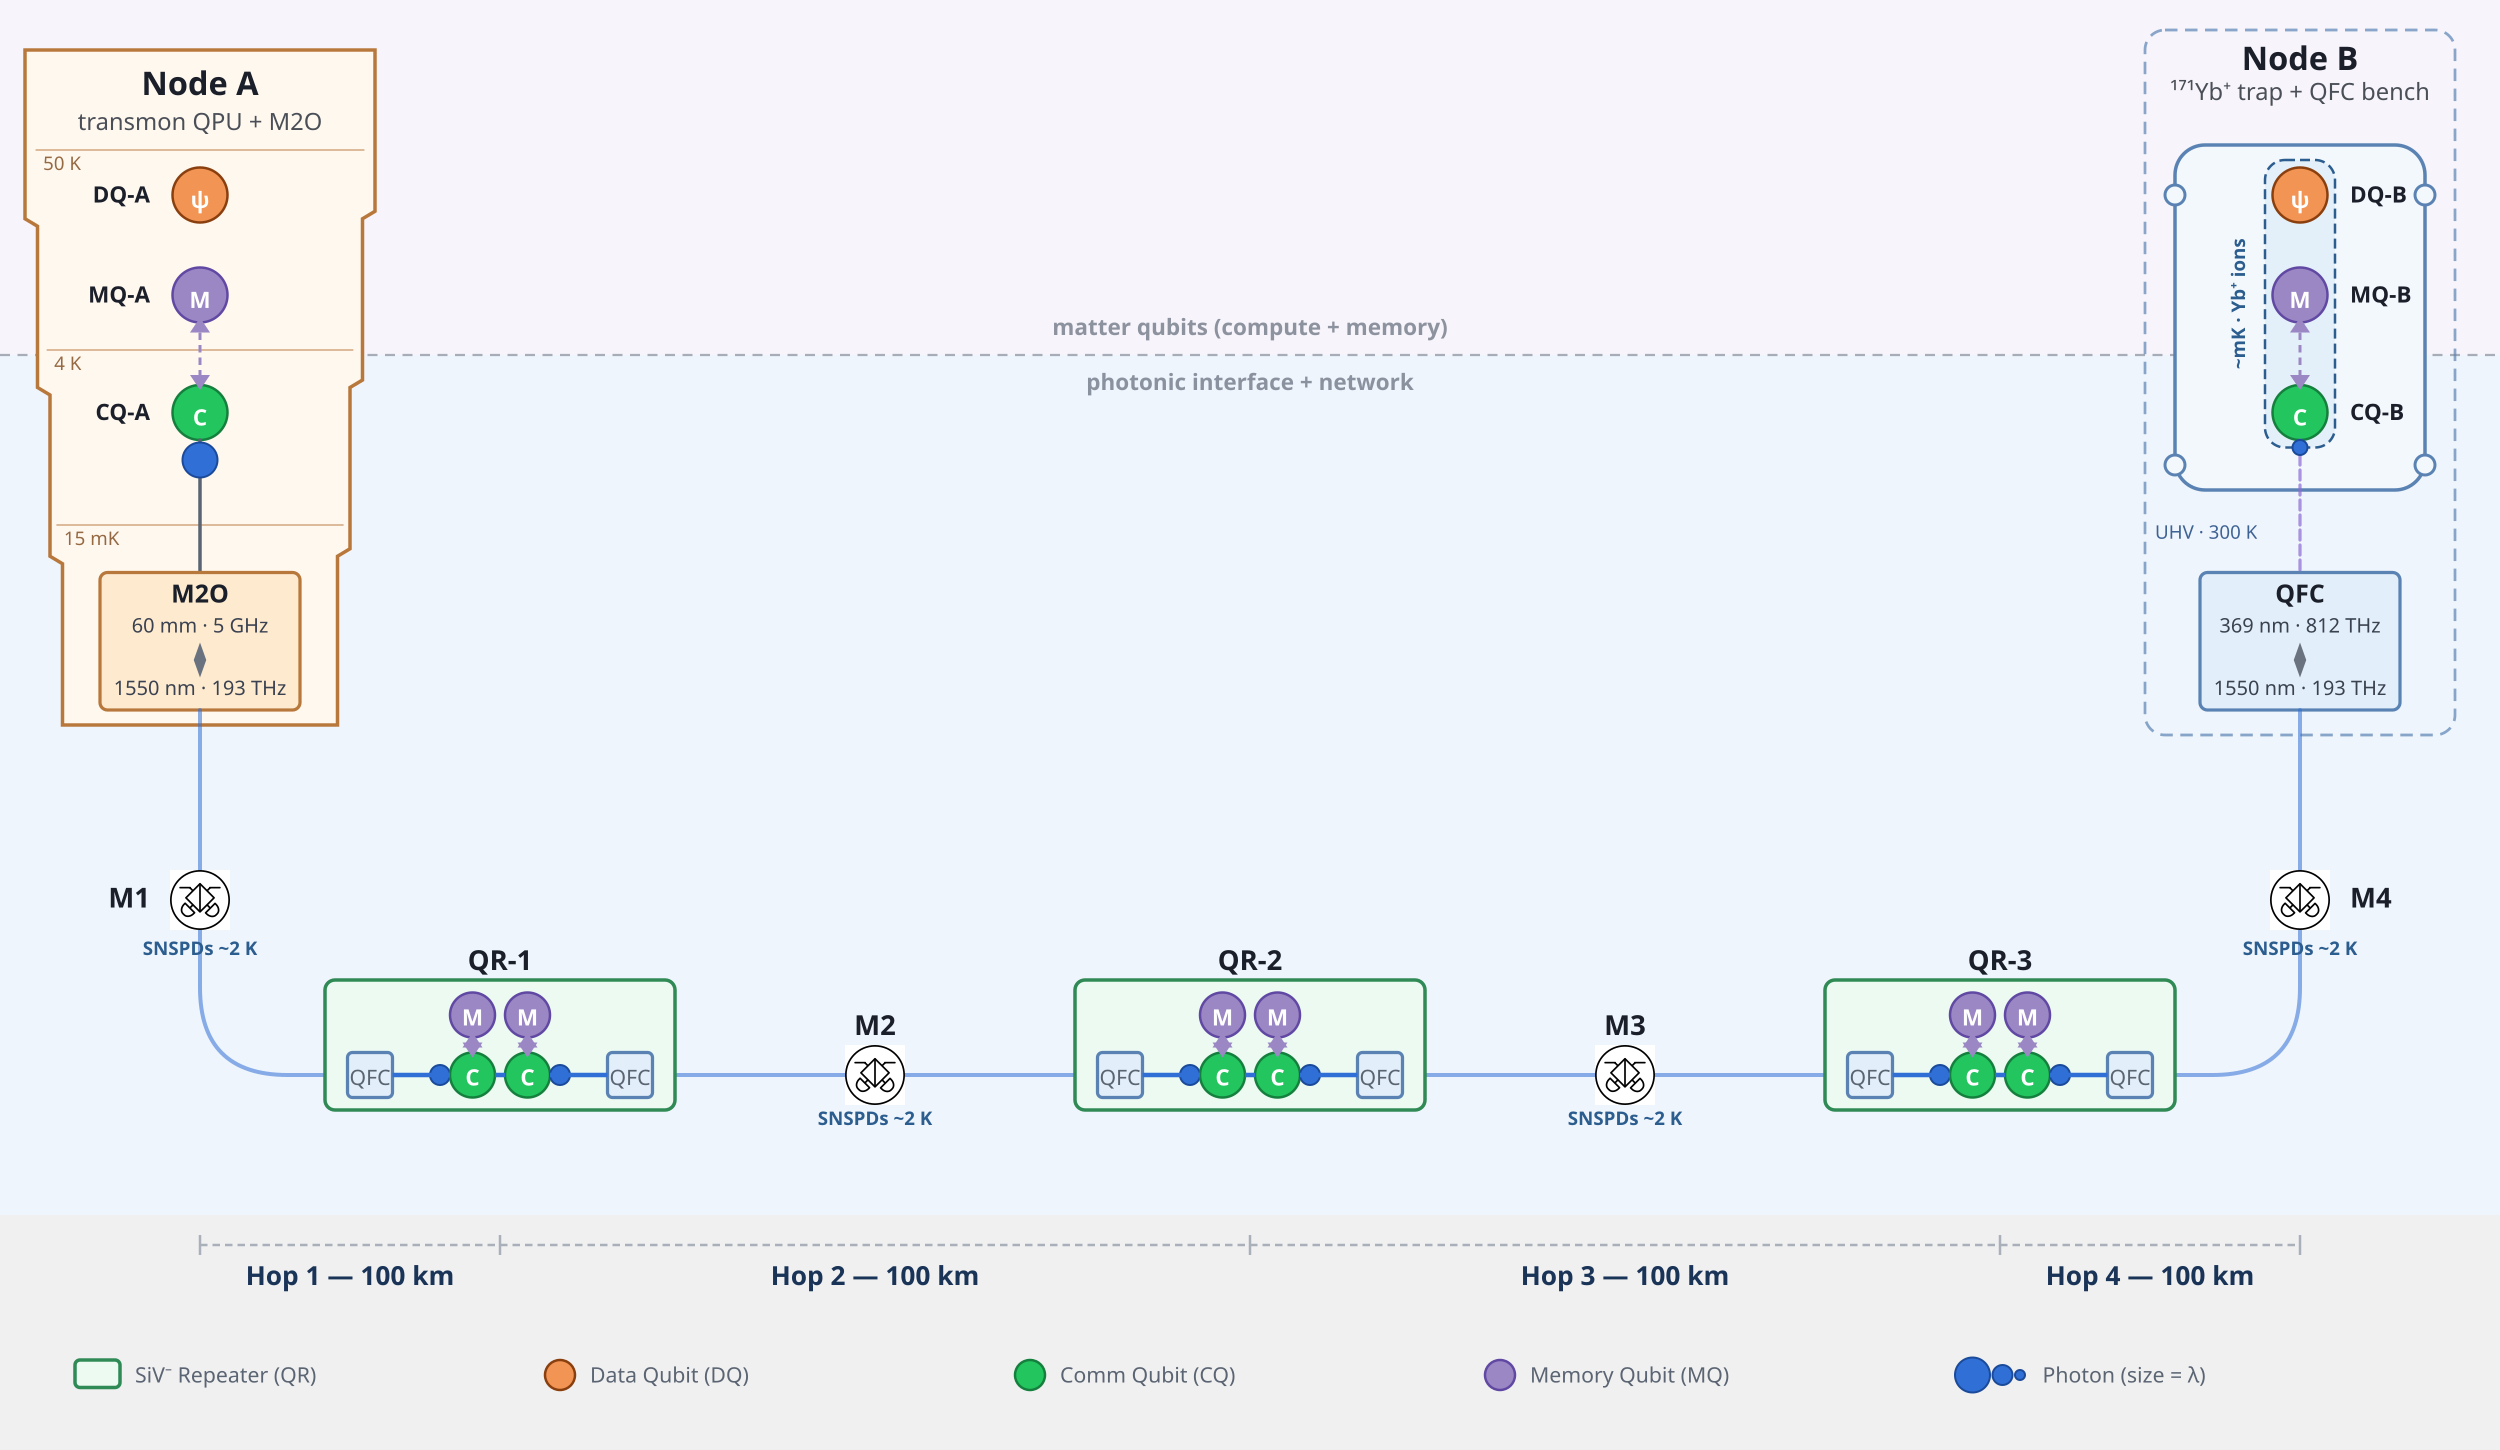
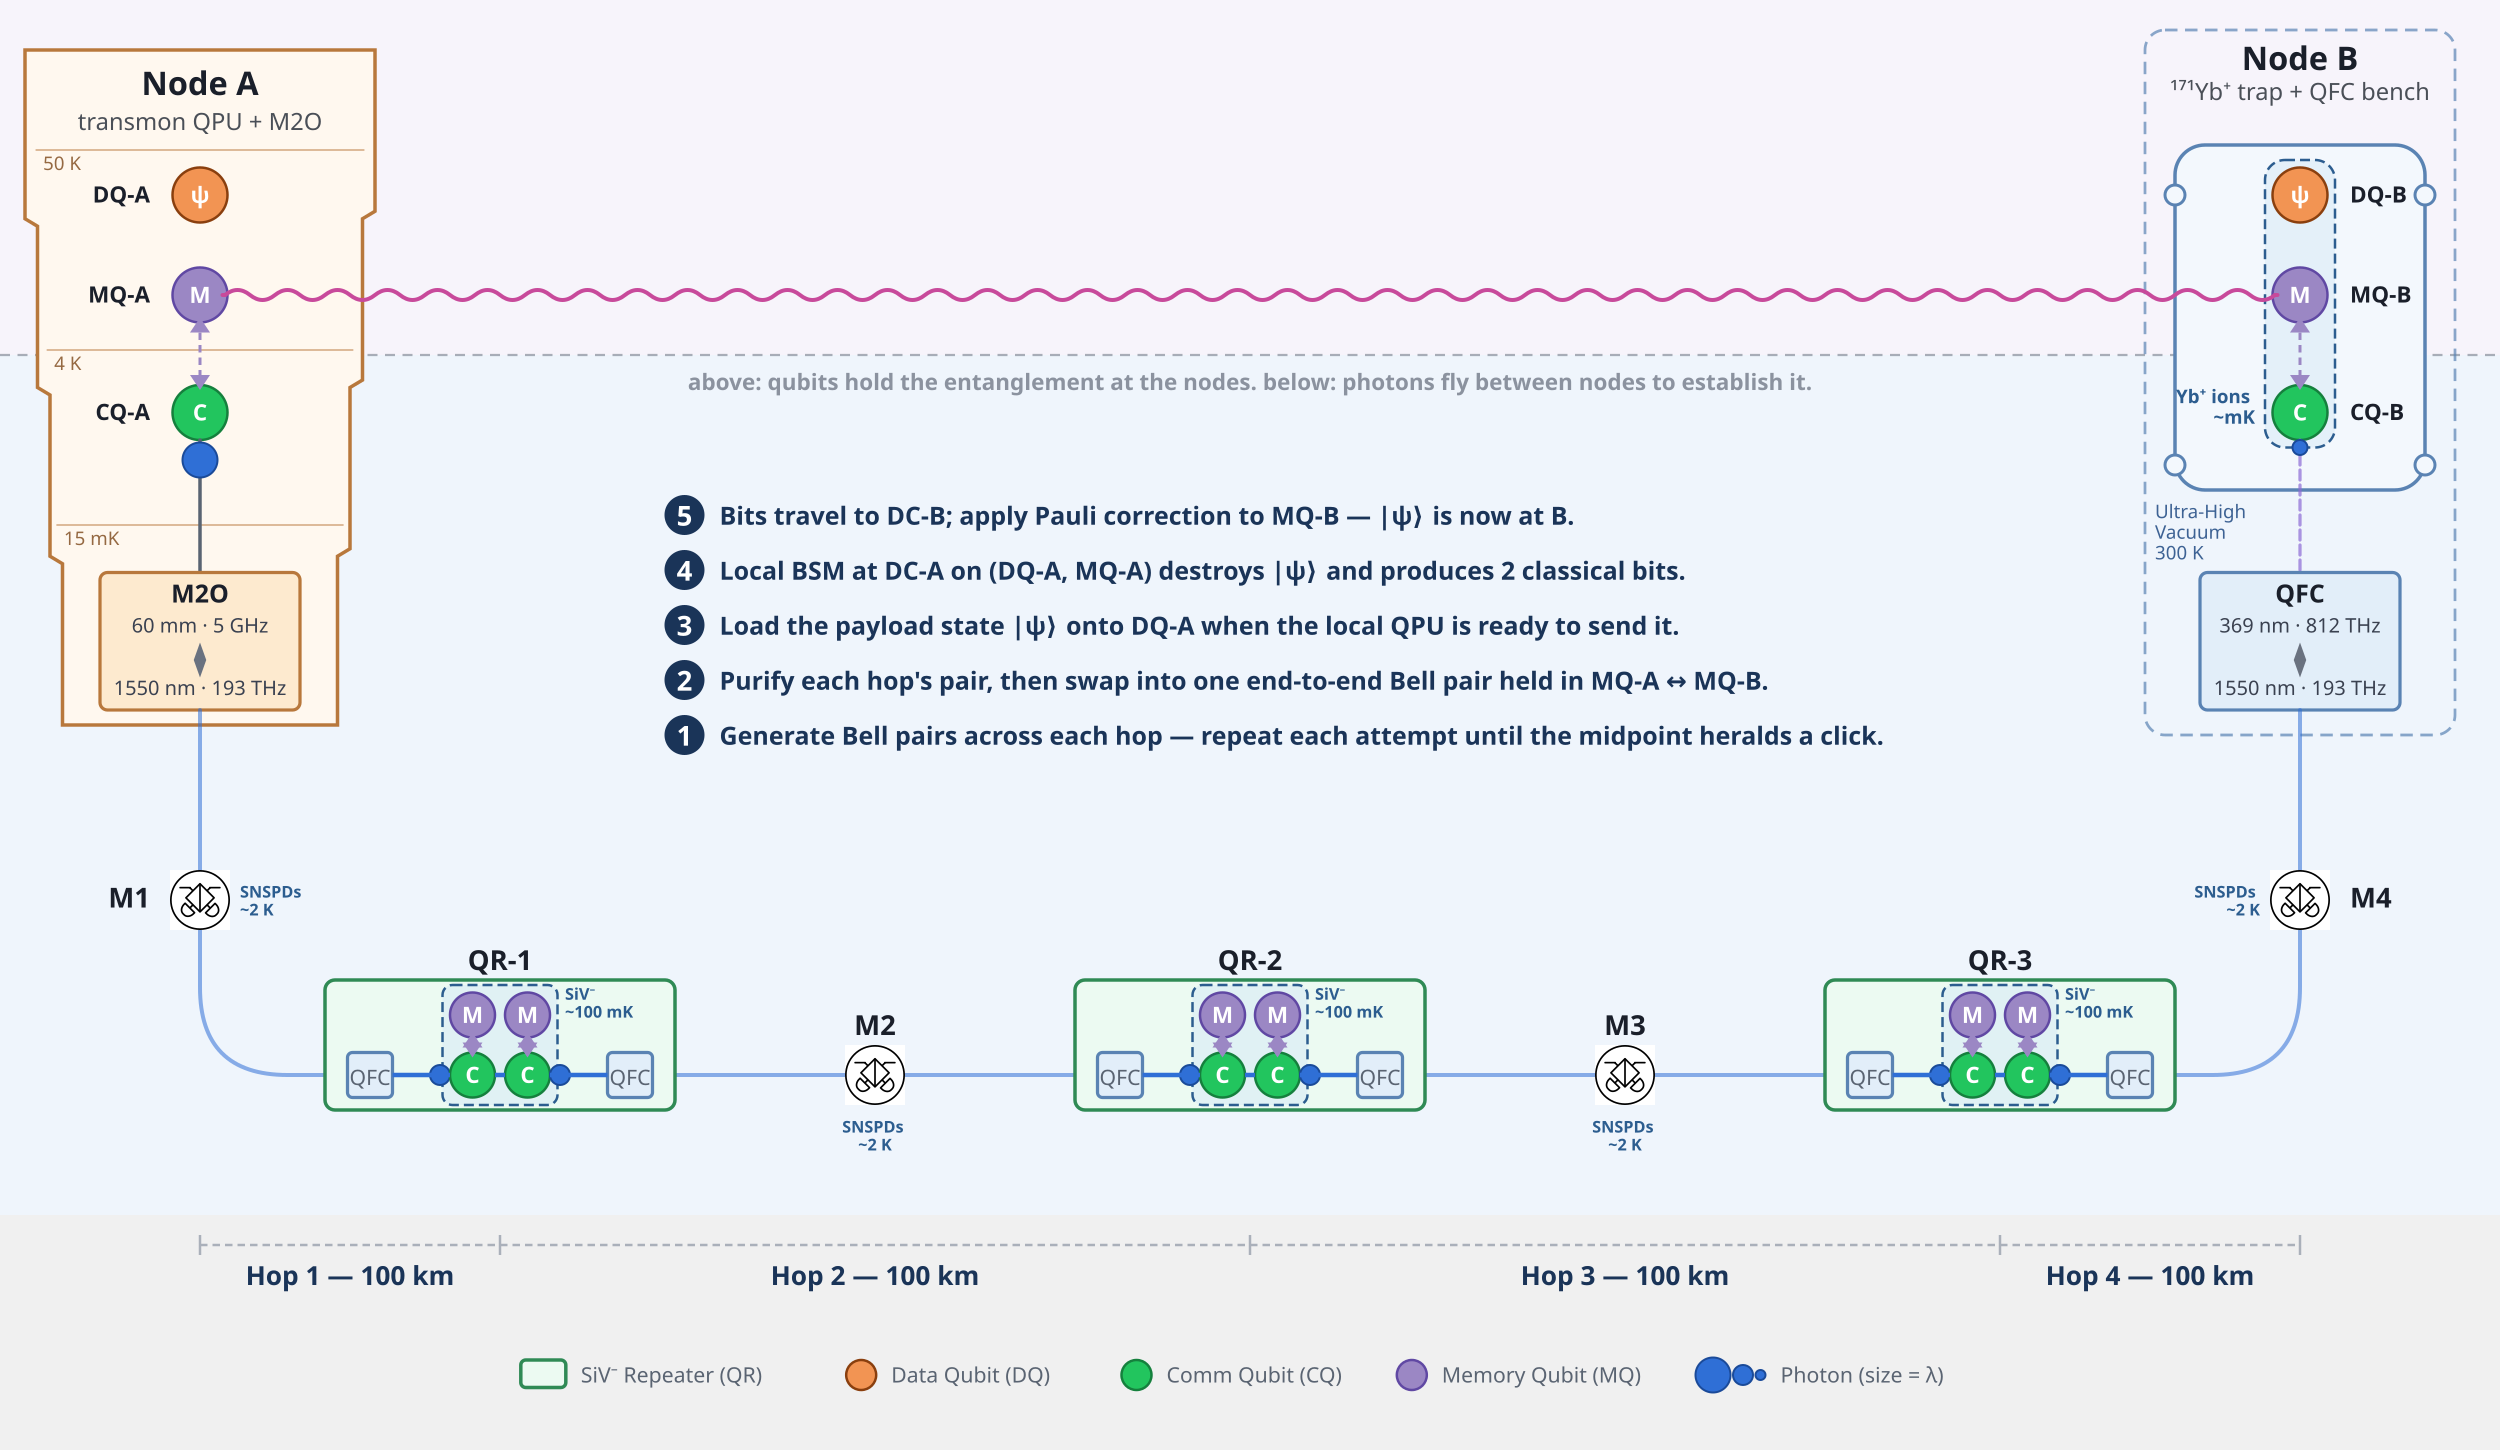
<svg xmlns="http://www.w3.org/2000/svg" viewBox="0 0 1000 580" role="img">
  <defs>
    <style>
  .vessel-A   { fill: #fff8ef; stroke: #b8783c; stroke-width: 1.4; }
  .vessel-B   { fill: #f3f8fd; stroke: #5a83b3; stroke-width: 1.4; }
  .nodeB-bdy  { fill: none; stroke: #5a83b3; stroke-width: 1.1; stroke-dasharray: 5 3; opacity: 0.7; }
  .repeater   { fill: #ecfaf2; stroke: #2f8a55; stroke-width: 1.4; }
  .m2o-blk    { fill: #fdeacf; stroke: #b8783c; stroke-width: 1.3; }
  .qfc-blk    { fill: #e2eef9; stroke: #5a83b3; stroke-width: 1.3; }
  .viewport   { fill: #f3f8fd; stroke: #5a83b3; stroke-width: 1.2; }
  .cold-zone  { fill: #d6e8f6; fill-opacity: 0.55; stroke: #2c5d8f; stroke-width: 1.0; stroke-dasharray: 4 2; }
  .cold-tag   { font: 700 7.5px sans-serif; fill: #2c5d8f; text-anchor: middle; }
  .plate      { stroke: #b8783c; stroke-width: 0.7; opacity: 0.55; }

  .data       { fill: #f29453; stroke: #8a3f0e; stroke-width: 1; }
  .comm       { fill: #22c55e; stroke: #15803d; stroke-width: 1; }
  .memory     { fill: #9b87c4; stroke: #6048a3; stroke-width: 1; }
  .photon     { fill: #2f6fd6; stroke: #1a4a99; stroke-width: 0.8; }

  .node-ttl   { font: 700 13px sans-serif; fill: #1a1f2a; text-anchor: middle; }
  .node-sub   { font: 9.5px sans-serif; fill: #4a4f57; text-anchor: middle; }
  .lbl        { font: 600 11px sans-serif; fill: #1a1f2a; text-anchor: middle; }
  .blk-ttl    { font: 700 10px sans-serif; fill: #1a1f2a; text-anchor: middle; }
  .blk-line   { font: 8px sans-serif; fill: #3a4150; text-anchor: middle; }
  .plate-tag  { font: 7.5px sans-serif; fill: #8a5a30; text-anchor: start; opacity: 0.9; }
  .mini       { font: 8.5px sans-serif; fill: #5a6472; text-anchor: middle; }
  .qbit-in    { font: 700 9px sans-serif; fill: #ffffff; text-anchor: middle; dominant-baseline: middle; }
  .qbit-side  { font: 600 9px sans-serif; fill: #1a1f2a; }
  .km         { font: 600 9px sans-serif; fill: #5a6472; text-anchor: middle; }
  .hop        { font: 700 10.5px sans-serif; fill: #1a3458; text-anchor: middle; }
  .midline    { stroke: #aab0ba; stroke-width: 1; fill: none; stroke-dasharray: 3 2; }
  .swap-link  { stroke: #9b87c4; stroke-width: 1.2; fill: none; stroke-dasharray: 3 2; }

  .plane-matter    { fill: #f7f4fb; }
  .plane-photonic  { fill: #eff5fc; }
  .interface-line  { stroke: #6a7280; stroke-width: 0.9; fill: none; stroke-dasharray: 4 3; opacity: 0.55; }
  .plane-tag       { font: 700 9px sans-serif; fill: #6a7280; opacity: 0.75; }

  .fiber           { stroke: #5a6472; stroke-width: 1.4; fill: none; stroke-linecap: round; stroke-linejoin: round; }
  .fiber--quantum  { stroke: #2f6fd6; stroke-width: 1.6; fill: none; stroke-linecap: round; stroke-linejoin: round; opacity: 0.55; }
  .fiber--stub     { stroke: #2f6fd6; stroke-width: 1.8; fill: none; stroke-linecap: butt; }
  .fiber--uv       { stroke: #8c6ad6; stroke-width: 1.3; fill: none; stroke-linecap: round; stroke-dasharray: 4 2; opacity: 0.7; }
+ 
+   /* End-to-end entanglement wavy line between MQ-A and MQ-B (workspace
+      convention — magenta sinusoid; see /entanglement, /swapping). */
+   .entanglement    { stroke: #c84a9b; stroke-width: 1.6; fill: none; stroke-linecap: round; }
+   .entanglement-lbl{ font: 600 9px sans-serif; fill: #c84a9b; text-anchor: middle; }
+ 
+   /* Numbered teleportation-protocol steps overlaid on the figure.
+      dominant-baseline: central on BOTH the badge number and the caption
+      text — otherwise the caption defaults to baseline-aligned (visual
+      centre above y) while the badge number is geometrically centred at y,
+      leaving the digits sitting visibly lower than the words. */
+   .step-num   { font: 700 11px sans-serif; fill: #ffffff; text-anchor: middle; dominant-baseline: central; }
+   .step-num-bg{ fill: #1a3458; stroke: none; }
+   .step-txt   { font: 600 10px sans-serif; fill: #1a3458; text-anchor: start; dominant-baseline: central; }
</style>
    <symbol id="quisp-bsa-white" viewBox="0 0 100 100" overflow="visible">
      <rect x="0" y="0" width="100" height="100" fill="#ffffff" />
      <g transform="rotate(180 50 50)">
        <g id="layer1" transform="translate(-31.46088,77.69216)">
          <g id="g20029" transform="matrix(2.837529,0,0,2.837529,-4.74348,-1217.76)">
            <circle style="fill:none;stroke:#000000;stroke-width:1;stroke-miterlimit:4;stroke-dasharray:none" id="circle19883" cx="30.38" cy="419.403" r="17.121" />
            <rect style="fill:none;stroke:#000000;stroke-width:1;stroke-linejoin:round;stroke-miterlimit:4;stroke-dasharray:none" id="rect19885" width="11.686" height="11.686" x="-324.797" y="-281.833" ry="0" transform="rotate(-135)" />
            <path id="path19887" style="fill:none;stroke:#000000;stroke-width:1;stroke-linejoin:round;stroke-miterlimit:4;stroke-dasharray:none" d="m 20.283,411.291 c -1.34,1.34 -1.049,3.788 0.652,5.489 l 0.614,0.614 5.536,-5.536 -0.614,-0.614 c -1.701,-1.701 -4.149,-1.992 -5.489,-0.652 z" />
            <path id="path19889" style="fill:none;stroke:#000000;stroke-width:1;stroke-linejoin:round;stroke-miterlimit:4;stroke-dasharray:none" d="m 39.687,410.683 c -1.34,-1.34 -3.788,-1.049 -5.489,0.652 l -0.614,0.614 5.536,5.536 0.614,-0.614 c 1.701,-1.701 1.992,-4.149 0.652,-5.489 z" />
            <path style="fill:none;stroke:#000000;stroke-width:1;stroke-linecap:butt;stroke-linejoin:miter;stroke-miterlimit:4;stroke-dasharray:none;stroke-opacity:1" d="M 30.38,428.952 V 412.425" id="path19891" />
            <path style="fill:none;stroke:#000000;stroke-width:1;stroke-linecap:butt;stroke-linejoin:miter;stroke-miterlimit:4;stroke-dasharray:none;stroke-opacity:1" d="m 24.318,414.627 1.952,1.952" id="path19893" />
            <path style="fill:none;stroke:#000000;stroke-width:1;stroke-linecap:butt;stroke-linejoin:miter;stroke-miterlimit:4;stroke-dasharray:none;stroke-opacity:1" d="m 36.352,414.717 -1.952,1.952" id="path19895" />
            <path style="fill:none;stroke:#000000;stroke-width:1;stroke-linecap:butt;stroke-linejoin:miter;stroke-miterlimit:4;stroke-dasharray:none;stroke-opacity:1" d="m 34.512,424.82 1.952,1.952" id="path19897" />
            <path style="fill:none;stroke:#000000;stroke-width:1;stroke-linecap:round;stroke-linejoin:miter;stroke-miterlimit:4;stroke-dasharray:none;stroke-opacity:1" d="m 36.202,426.664 h 5.849" id="path19899" />
            <path style="fill:none;stroke:#000000;stroke-width:1;stroke-linecap:butt;stroke-linejoin:miter;stroke-miterlimit:4;stroke-dasharray:none;stroke-opacity:1" d="m 26.248,424.82 -1.952,1.952" id="path19903" />
            <path style="fill:none;stroke:#000000;stroke-width:1;stroke-linecap:round;stroke-linejoin:miter;stroke-miterlimit:4;stroke-dasharray:none;stroke-opacity:1" d="M 24.558,426.664 H 18.71" id="path19905" />
          </g>
        </g>
      </g>
    </symbol>
  </defs>
  <rect x="0" y="0" width="1000" height="142" class="plane-matter" />
  <rect x="0" y="142" width="1000" height="344" class="plane-photonic" />
  <line x1="0" y1="142" x2="1000" y2="142" class="interface-line" />
-   <text x="500.0" y="134" class="plane-tag" style="text-anchor:middle">matter qubits (compute + memory)</text>
-   <text x="500.0" y="156" class="plane-tag" style="text-anchor:middle">photonic interface + network</text>
+   <text x="500.0" y="156" class="plane-tag" style="text-anchor:middle">above: qubits hold the entanglement at the nodes.   below: photons fly between nodes to establish it.</text>
  <path d="M 10.0,20 L 150.0,20 L 150.0,84.5 L 145.0,87.5 L 145.0,152.0 L 140.0,155.0 L 140.0,219.5 L 135.0,222.5 L 135.0,290 L 25.0,290 L 25.0,225.5 L 20.0,222.5 L 20.0,158.0 L 15.0,155.0 L 15.0,90.5 L 10.0,87.5 L 10.0,20 Z" class="vessel-A" />
  <line x1="14.222" y1="60" x2="145.778" y2="60" class="plate" />
  <text x="17.222" y="68" class="plate-tag" style="text-anchor:start">50 K</text>
  <line x1="18.667" y1="140" x2="141.333" y2="140" class="plate" />
  <text x="21.667" y="148" class="plate-tag" style="text-anchor:start">4 K</text>
  <line x1="22.556" y1="210" x2="137.444" y2="210" class="plate" />
  <text x="25.556" y="218" class="plate-tag" style="text-anchor:start">15 mK</text>
  <text x="80" y="38" class="node-ttl" style="text-anchor:middle">Node A</text>
  <text x="80" y="52" class="node-sub" style="text-anchor:middle">transmon QPU + M2O</text>
  <circle cx="80" cy="78" r="11" class="data" />
-   <text x="80" y="80" class="qbit-in" style="text-anchor:middle">ψ</text>
+   <text x="80" y="78" class="qbit-in" style="text-anchor:middle">ψ</text>
  <text x="60" y="81" class="qbit-side" style="text-anchor:end">DQ-A</text>
  <circle cx="80" cy="118" r="11" class="memory" />
-   <text x="80" y="120" class="qbit-in" style="text-anchor:middle">M</text>
+   <text x="80" y="118" class="qbit-in" style="text-anchor:middle">M</text>
  <text x="60" y="121" class="qbit-side" style="text-anchor:end">MQ-A</text>
  <circle cx="80" cy="165" r="11" class="comm" />
-   <text x="80" y="167" class="qbit-in" style="text-anchor:middle">C</text>
+   <text x="80" y="165" class="qbit-in" style="text-anchor:middle">C</text>
  <text x="60" y="168" class="qbit-side" style="text-anchor:end">CQ-A</text>
  <line x1="80" y1="133" x2="80" y2="150" class="swap-link" />
  <path d="M 76 133 L 84 133 L 80 127 Z" style="fill:#9b87c4" />
  <path d="M 76 150 L 84 150 L 80 156 Z" style="fill:#9b87c4" />
  <line x1="80" y1="176" x2="80" y2="229" class="fiber" />
  <circle cx="80" cy="184" r="7" class="photon" />
  <rect x="40.0" y="229" width="80" height="55" rx="3" class="m2o-blk" />
  <text x="80" y="241" class="blk-ttl" style="text-anchor:middle">M2O</text>
  <text x="80" y="253" class="blk-line" style="text-anchor:middle">60 mm · 5 GHz</text>
  <path d="M 80 257 L 82.5 264 L 80 271 L 77.5 264 Z" style="fill:#6a7280" />
  <text x="80" y="278" class="blk-line" style="text-anchor:middle">1550 nm · 193 THz</text>
  <path d="M 80 284 V 395 Q 80 430 115 430 H 139" class="fiber--quantum" />
  <rect x="858.0" y="12" width="124" height="282" rx="8" class="nodeB-bdy" />
  <text x="920" y="28" class="node-ttl" style="text-anchor:middle">Node B</text>
  <text x="920" y="40" class="node-sub" style="text-anchor:middle">¹⁷¹Yb⁺ trap + QFC bench</text>
  <rect x="870.0" y="58" width="100" height="138" rx="12" class="vessel-B" />
  <circle cx="870.0" cy="78" r="4" class="viewport" />
  <circle cx="970.0" cy="78" r="4" class="viewport" />
  <circle cx="870.0" cy="186" r="4" class="viewport" />
  <circle cx="970.0" cy="186" r="4" class="viewport" />
  <rect x="906" y="64" width="28" height="115" rx="8" class="cold-zone" />
-   <text x="898" y="121.5" class="cold-tag" transform="rotate(-90 898 121.5)" style="text-anchor:middle">~mK · Yb⁺ ions</text>
-   <text x="862" y="215.5" class="plate-tag" style="text-anchor:start;fill:#2a5288">UHV · 300 K</text>
+   <text x="902" y="165" class="cold-tag" style="text-anchor:end">
+     <tspan x="902" dy="-0.5em">Yb⁺ ions</tspan>
+     <tspan x="902" dy="1.1em">~mK</tspan>
+   </text>
+   <text x="862" y="215.5" class="plate-tag" style="text-anchor:start;fill:#2a5288;font-size:7.5px">
+     <tspan x="862" dy="-1.1em">Ultra-High</tspan>
+     <tspan x="862" dy="1.1em">Vacuum</tspan>
+     <tspan x="862" dy="1.1em">300 K</tspan>
+   </text>
  <circle cx="920" cy="78" r="11" class="data" />
-   <text x="920" y="80" class="qbit-in" style="text-anchor:middle">ψ</text>
+   <text x="920" y="78" class="qbit-in" style="text-anchor:middle">ψ</text>
  <text x="940" y="81" class="qbit-side" style="text-anchor:start">DQ-B</text>
  <circle cx="920" cy="118" r="11" class="memory" />
-   <text x="920" y="120" class="qbit-in" style="text-anchor:middle">M</text>
+   <text x="920" y="118" class="qbit-in" style="text-anchor:middle">M</text>
  <text x="940" y="121" class="qbit-side" style="text-anchor:start">MQ-B</text>
  <circle cx="920" cy="165" r="11" class="comm" />
-   <text x="920" y="167" class="qbit-in" style="text-anchor:middle">C</text>
+   <text x="920" y="165" class="qbit-in" style="text-anchor:middle">C</text>
  <text x="940" y="168" class="qbit-side" style="text-anchor:start">CQ-B</text>
  <line x1="920" y1="133" x2="920" y2="150" class="swap-link" />
  <path d="M 916 133 L 924 133 L 920 127 Z" style="fill:#9b87c4" />
  <path d="M 916 150 L 924 150 L 920 156 Z" style="fill:#9b87c4" />
  <line x1="920" y1="176" x2="920" y2="229" class="fiber--uv" />
  <circle cx="920" cy="179" r="3" class="photon" />
  <rect x="880.0" y="229" width="80" height="55" rx="3" class="qfc-blk" />
  <text x="920" y="241" class="blk-ttl" style="text-anchor:middle">QFC</text>
  <text x="920" y="253" class="blk-line" style="text-anchor:middle">369 nm · 812 THz</text>
  <path d="M 920 257 L 922.5 264 L 920 271 L 917.5 264 Z" style="fill:#6a7280" />
  <text x="920" y="278" class="blk-line" style="text-anchor:middle">1550 nm · 193 THz</text>
  <path d="M 920 284 V 395 Q 920 430 885 430 H 861" class="fiber--quantum" />
  <line x1="261" y1="430" x2="439" y2="430" class="fiber--quantum" />
  <line x1="561" y1="430" x2="739" y2="430" class="fiber--quantum" />
  <rect x="130.0" y="392" width="140" height="52" rx="4" class="repeater" />
+   <rect x="177.0" y="394" width="46.0" height="48" rx="4" class="cold-zone" />
  <text x="200" y="388" class="lbl" style="text-anchor:middle">QR-1</text>
+   <text x="226.0" y="396" class="cold-tag" style="text-anchor:start;font-size:6.5px">
+     <tspan x="226.0" dy="0.6em">SiV⁻</tspan>
+     <tspan x="226.0" dy="1.1em">~100 mK</tspan>
+   </text>
  <rect x="139" y="421" width="18" height="18" rx="2" class="qfc-blk" />
  <text x="148" y="434" class="mini" style="text-anchor:middle">QFC</text>
  <circle cx="176.0" cy="430" r="4" class="photon" />
  <circle cx="189.0" cy="430" r="9" class="comm" />
-   <text x="189.0" y="431" class="qbit-in" style="text-anchor:middle">C</text>
+   <text x="189.0" y="430" class="qbit-in" style="text-anchor:middle">C</text>
  <circle cx="211.0" cy="430" r="9" class="comm" />
-   <text x="211.0" y="431" class="qbit-in" style="text-anchor:middle">C</text>
+   <text x="211.0" y="430" class="qbit-in" style="text-anchor:middle">C</text>
  <circle cx="224.0" cy="430" r="4" class="photon" />
  <rect x="243" y="421" width="18" height="18" rx="2" class="qfc-blk" />
  <text x="252" y="434" class="mini" style="text-anchor:middle">QFC</text>
  <circle cx="189.0" cy="406" r="9" class="memory" />
-   <text x="189.0" y="407" class="qbit-in" style="text-anchor:middle">M</text>
+   <text x="189.0" y="406" class="qbit-in" style="text-anchor:middle">M</text>
  <circle cx="211.0" cy="406" r="9" class="memory" />
-   <text x="211.0" y="407" class="qbit-in" style="text-anchor:middle">M</text>
+   <text x="211.0" y="406" class="qbit-in" style="text-anchor:middle">M</text>
  <line x1="189.0" y1="419" x2="189.0" y2="417" class="swap-link" />
  <path d="M 185.0 419 L 193.0 419 L 189.0 413 Z" style="fill:#9b87c4" />
  <path d="M 185.0 417 L 193.0 417 L 189.0 423 Z" style="fill:#9b87c4" />
  <line x1="211.0" y1="419" x2="211.0" y2="417" class="swap-link" />
  <path d="M 207.0 419 L 215.0 419 L 211.0 413 Z" style="fill:#9b87c4" />
  <path d="M 207.0 417 L 215.0 417 L 211.0 423 Z" style="fill:#9b87c4" />
  <line x1="157" y1="430" x2="180.0" y2="430" class="fiber--stub" />
  <line x1="220.0" y1="430" x2="243" y2="430" class="fiber--stub" />
  <line x1="198.0" y1="430" x2="202.0" y2="430" class="fiber--stub" />
  <rect x="430.0" y="392" width="140" height="52" rx="4" class="repeater" />
+   <rect x="477.0" y="394" width="46.0" height="48" rx="4" class="cold-zone" />
  <text x="500" y="388" class="lbl" style="text-anchor:middle">QR-2</text>
+   <text x="526.0" y="396" class="cold-tag" style="text-anchor:start;font-size:6.5px">
+     <tspan x="526.0" dy="0.6em">SiV⁻</tspan>
+     <tspan x="526.0" dy="1.1em">~100 mK</tspan>
+   </text>
  <rect x="439" y="421" width="18" height="18" rx="2" class="qfc-blk" />
  <text x="448" y="434" class="mini" style="text-anchor:middle">QFC</text>
  <circle cx="476.0" cy="430" r="4" class="photon" />
  <circle cx="489.0" cy="430" r="9" class="comm" />
-   <text x="489.0" y="431" class="qbit-in" style="text-anchor:middle">C</text>
+   <text x="489.0" y="430" class="qbit-in" style="text-anchor:middle">C</text>
  <circle cx="511.0" cy="430" r="9" class="comm" />
-   <text x="511.0" y="431" class="qbit-in" style="text-anchor:middle">C</text>
+   <text x="511.0" y="430" class="qbit-in" style="text-anchor:middle">C</text>
  <circle cx="524.0" cy="430" r="4" class="photon" />
  <rect x="543" y="421" width="18" height="18" rx="2" class="qfc-blk" />
  <text x="552" y="434" class="mini" style="text-anchor:middle">QFC</text>
  <circle cx="489.0" cy="406" r="9" class="memory" />
-   <text x="489.0" y="407" class="qbit-in" style="text-anchor:middle">M</text>
+   <text x="489.0" y="406" class="qbit-in" style="text-anchor:middle">M</text>
  <circle cx="511.0" cy="406" r="9" class="memory" />
-   <text x="511.0" y="407" class="qbit-in" style="text-anchor:middle">M</text>
+   <text x="511.0" y="406" class="qbit-in" style="text-anchor:middle">M</text>
  <line x1="489.0" y1="419" x2="489.0" y2="417" class="swap-link" />
  <path d="M 485.0 419 L 493.0 419 L 489.0 413 Z" style="fill:#9b87c4" />
  <path d="M 485.0 417 L 493.0 417 L 489.0 423 Z" style="fill:#9b87c4" />
  <line x1="511.0" y1="419" x2="511.0" y2="417" class="swap-link" />
  <path d="M 507.0 419 L 515.0 419 L 511.0 413 Z" style="fill:#9b87c4" />
  <path d="M 507.0 417 L 515.0 417 L 511.0 423 Z" style="fill:#9b87c4" />
  <line x1="457" y1="430" x2="480.0" y2="430" class="fiber--stub" />
  <line x1="520.0" y1="430" x2="543" y2="430" class="fiber--stub" />
  <line x1="498.0" y1="430" x2="502.0" y2="430" class="fiber--stub" />
  <rect x="730.0" y="392" width="140" height="52" rx="4" class="repeater" />
+   <rect x="777.0" y="394" width="46.0" height="48" rx="4" class="cold-zone" />
  <text x="800" y="388" class="lbl" style="text-anchor:middle">QR-3</text>
+   <text x="826.0" y="396" class="cold-tag" style="text-anchor:start;font-size:6.5px">
+     <tspan x="826.0" dy="0.6em">SiV⁻</tspan>
+     <tspan x="826.0" dy="1.1em">~100 mK</tspan>
+   </text>
  <rect x="739" y="421" width="18" height="18" rx="2" class="qfc-blk" />
  <text x="748" y="434" class="mini" style="text-anchor:middle">QFC</text>
  <circle cx="776.0" cy="430" r="4" class="photon" />
  <circle cx="789.0" cy="430" r="9" class="comm" />
-   <text x="789.0" y="431" class="qbit-in" style="text-anchor:middle">C</text>
+   <text x="789.0" y="430" class="qbit-in" style="text-anchor:middle">C</text>
  <circle cx="811.0" cy="430" r="9" class="comm" />
-   <text x="811.0" y="431" class="qbit-in" style="text-anchor:middle">C</text>
+   <text x="811.0" y="430" class="qbit-in" style="text-anchor:middle">C</text>
  <circle cx="824.0" cy="430" r="4" class="photon" />
  <rect x="843" y="421" width="18" height="18" rx="2" class="qfc-blk" />
  <text x="852" y="434" class="mini" style="text-anchor:middle">QFC</text>
  <circle cx="789.0" cy="406" r="9" class="memory" />
-   <text x="789.0" y="407" class="qbit-in" style="text-anchor:middle">M</text>
+   <text x="789.0" y="406" class="qbit-in" style="text-anchor:middle">M</text>
  <circle cx="811.0" cy="406" r="9" class="memory" />
-   <text x="811.0" y="407" class="qbit-in" style="text-anchor:middle">M</text>
+   <text x="811.0" y="406" class="qbit-in" style="text-anchor:middle">M</text>
  <line x1="789.0" y1="419" x2="789.0" y2="417" class="swap-link" />
  <path d="M 785.0 419 L 793.0 419 L 789.0 413 Z" style="fill:#9b87c4" />
  <path d="M 785.0 417 L 793.0 417 L 789.0 423 Z" style="fill:#9b87c4" />
  <line x1="811.0" y1="419" x2="811.0" y2="417" class="swap-link" />
  <path d="M 807.0 419 L 815.0 419 L 811.0 413 Z" style="fill:#9b87c4" />
  <path d="M 807.0 417 L 815.0 417 L 811.0 423 Z" style="fill:#9b87c4" />
  <line x1="757" y1="430" x2="780.0" y2="430" class="fiber--stub" />
  <line x1="820.0" y1="430" x2="843" y2="430" class="fiber--stub" />
  <line x1="798.0" y1="430" x2="802.0" y2="430" class="fiber--stub" />
  <use href="#quisp-bsa-white" x="68.0" y="348.0" width="24" height="24" />
  <text x="60.0" y="363" class="lbl" style="text-anchor:end">M1</text>
  <use href="#quisp-bsa-white" x="908.0" y="348.0" width="24" height="24" />
  <text x="940.0" y="363" class="lbl" style="text-anchor:start">M4</text>
  <use href="#quisp-bsa-white" x="338.0" y="418.0" width="24" height="24" />
  <text x="350.0" y="414.0" class="lbl" style="text-anchor:middle">M2</text>
  <use href="#quisp-bsa-white" x="638.0" y="418.0" width="24" height="24" />
  <text x="650.0" y="414.0" class="lbl" style="text-anchor:middle">M3</text>
-   <text x="80" y="382" class="cold-tag" style="text-anchor:middle">SNSPDs ~2 K</text>
-   <text x="920" y="382" class="cold-tag" style="text-anchor:middle">SNSPDs ~2 K</text>
-   <text x="350.0" y="450" class="cold-tag" style="text-anchor:middle">SNSPDs ~2 K</text>
-   <text x="650.0" y="450" class="cold-tag" style="text-anchor:middle">SNSPDs ~2 K</text>
+   <text x="96" y="360" class="cold-tag" style="text-anchor:start;font-size:6.5px">
+     <tspan x="96" dy="-0.15em">SNSPDs</tspan>
+     <tspan x="96" dy="1.1em">~2 K</tspan>
+   </text>
+   <text x="904" y="360" class="cold-tag" style="text-anchor:end;font-size:6.5px">
+     <tspan x="904" dy="-0.15em">SNSPDs</tspan>
+     <tspan x="904" dy="1.1em">~2 K</tspan>
+   </text>
+   <text x="350.0" y="454" class="cold-tag" style="text-anchor:middle;font-size:6.5px">
+     <tspan x="350.0" dy="-0.15em">SNSPDs</tspan>
+     <tspan x="350.0" dy="1.1em">~2 K</tspan>
+   </text>
+   <text x="650.0" y="454" class="cold-tag" style="text-anchor:middle;font-size:6.5px">
+     <tspan x="650.0" dy="-0.15em">SNSPDs</tspan>
+     <tspan x="650.0" dy="1.1em">~2 K</tspan>
+   </text>
  <line x1="80" y1="498" x2="200" y2="498" class="midline" />
  <text x="140.0" y="514" class="hop" style="text-anchor:middle">Hop 1 — 100 km</text>
  <line x1="200" y1="498" x2="500" y2="498" class="midline" />
  <text x="350.0" y="514" class="hop" style="text-anchor:middle">Hop 2 — 100 km</text>
  <line x1="500" y1="498" x2="800" y2="498" class="midline" />
  <text x="650.0" y="514" class="hop" style="text-anchor:middle">Hop 3 — 100 km</text>
  <line x1="800" y1="498" x2="920" y2="498" class="midline" />
  <text x="860.0" y="514" class="hop" style="text-anchor:middle">Hop 4 — 100 km</text>
  <line x1="80" y1="494" x2="80" y2="502" style="stroke:#aab0ba;stroke-width:1" />
  <line x1="200" y1="494" x2="200" y2="502" style="stroke:#aab0ba;stroke-width:1" />
  <line x1="500" y1="494" x2="500" y2="502" style="stroke:#aab0ba;stroke-width:1" />
  <line x1="800" y1="494" x2="800" y2="502" style="stroke:#aab0ba;stroke-width:1" />
  <line x1="920" y1="494" x2="920" y2="502" style="stroke:#aab0ba;stroke-width:1" />
-   <rect x="30.0" y="544" width="18" height="11" rx="2" class="repeater" />
-   <text x="54.0" y="553" class="mini" style="text-anchor:start">SiV⁻ Repeater (QR)</text>
-   <circle cx="224.0" cy="550" r="6" class="data" />
-   <text x="236.0" y="553" class="mini" style="text-anchor:start">Data Qubit (DQ)</text>
-   <circle cx="412.0" cy="550" r="6" class="comm" />
-   <text x="424.0" y="553" class="mini" style="text-anchor:start">Comm Qubit (CQ)</text>
-   <circle cx="600.0" cy="550" r="6" class="memory" />
-   <text x="612.0" y="553" class="mini" style="text-anchor:start">Memory Qubit (MQ)</text>
-   <circle cx="789.0" cy="550" r="7" class="photon" />
-   <circle cx="801.0" cy="550" r="4" class="photon" />
-   <circle cx="808.0" cy="550" r="2" class="photon" />
-   <text x="817.0" y="553" class="mini" style="text-anchor:start">Photon (size = λ)</text>
+   <line x1="89" y1="118" x2="90.0" y2="118" class="entanglement" />
+   <path d="M 90.0 118 q 5.0 -4 10 0 t 10 0 t 10 0 t 10 0 t 10 0 t 10 0 t 10 0 t 10 0 t 10 0 t 10 0 t 10 0 t 10 0 t 10 0 t 10 0 t 10 0 t 10 0 t 10 0 t 10 0 t 10 0 t 10 0 t 10 0 t 10 0 t 10 0 t 10 0 t 10 0 t 10 0 t 10 0 t 10 0 t 10 0 t 10 0 t 10 0 t 10 0 t 10 0 t 10 0 t 10 0 t 10 0 t 10 0 t 10 0 t 10 0 t 10 0 t 10 0 t 10 0 t 10 0 t 10 0 t 10 0 t 10 0 t 10 0 t 10 0 t 10 0 t 10 0 t 10 0 t 10 0 t 10 0 t 10 0 t 10 0 t 10 0 t 10 0 t 10 0 t 10 0 t 10 0 t 10 0 t 10 0 t 10 0 t 10 0 t 10 0 t 10 0 t 10 0 t 10 0 t 10 0 t 10 0 t 10 0 t 10 0 t 10 0 t 10 0 t 10 0 t 10 0 t 10 0 t 10 0 t 10 0 t 10 0 t 10 0 t 10 0" class="entanglement" />
+   <line x1="910.0" y1="118" x2="911" y2="118" class="entanglement" />
+   <circle cx="273.8" cy="294.0" r="8" class="step-num-bg" />
+   <text x="273.8" y="294.0" class="step-num" style="text-anchor:middle">1</text>
+   <text x="287.8" y="294.0" class="step-txt" style="text-anchor:start">Generate Bell pairs across each hop — repeat each attempt until the midpoint heralds a click.</text>
+   <circle cx="273.8" cy="272.0" r="8" class="step-num-bg" />
+   <text x="273.8" y="272.0" class="step-num" style="text-anchor:middle">2</text>
+   <text x="287.8" y="272.0" class="step-txt" style="text-anchor:start">Purify each hop's pair, then swap into one end-to-end Bell pair held in MQ-A ↔ MQ-B.</text>
+   <circle cx="273.8" cy="250.0" r="8" class="step-num-bg" />
+   <text x="273.8" y="250.0" class="step-num" style="text-anchor:middle">3</text>
+   <text x="287.8" y="250.0" class="step-txt" style="text-anchor:start">Load the payload state |ψ⟩ onto DQ-A when the local QPU is ready to send it.</text>
+   <circle cx="273.8" cy="228.0" r="8" class="step-num-bg" />
+   <text x="273.8" y="228.0" class="step-num" style="text-anchor:middle">4</text>
+   <text x="287.8" y="228.0" class="step-txt" style="text-anchor:start">Local BSM at DC-A on (DQ-A, MQ-A) destroys |ψ⟩ and produces 2 classical bits.</text>
+   <circle cx="273.8" cy="206.0" r="8" class="step-num-bg" />
+   <text x="273.8" y="206.0" class="step-num" style="text-anchor:middle">5</text>
+   <text x="287.8" y="206.0" class="step-txt" style="text-anchor:start">Bits travel to DC-B; apply Pauli correction to MQ-B — |ψ⟩ is now at B.</text>
+   <rect x="208.325" y="544" width="18" height="11" rx="2" class="repeater" />
+   <text x="232.325" y="553" class="mini" style="text-anchor:start">SiV⁻ Repeater (QR)</text>
+   <circle cx="344.475" cy="550" r="6" class="data" />
+   <text x="356.475" y="553" class="mini" style="text-anchor:start">Data Qubit (DQ)</text>
+   <circle cx="454.6" cy="550" r="6" class="comm" />
+   <text x="466.6" y="553" class="mini" style="text-anchor:start">Comm Qubit (CQ)</text>
+   <circle cx="564.725" cy="550" r="6" class="memory" />
+   <text x="576.725" y="553" class="mini" style="text-anchor:start">Memory Qubit (MQ)</text>
+   <circle cx="685.2" cy="550" r="7" class="photon" />
+   <circle cx="697.2" cy="550" r="4" class="photon" />
+   <circle cx="704.2" cy="550" r="2" class="photon" />
+   <text x="712.2" y="553" class="mini" style="text-anchor:start">Photon (size = λ)</text>
</svg>
